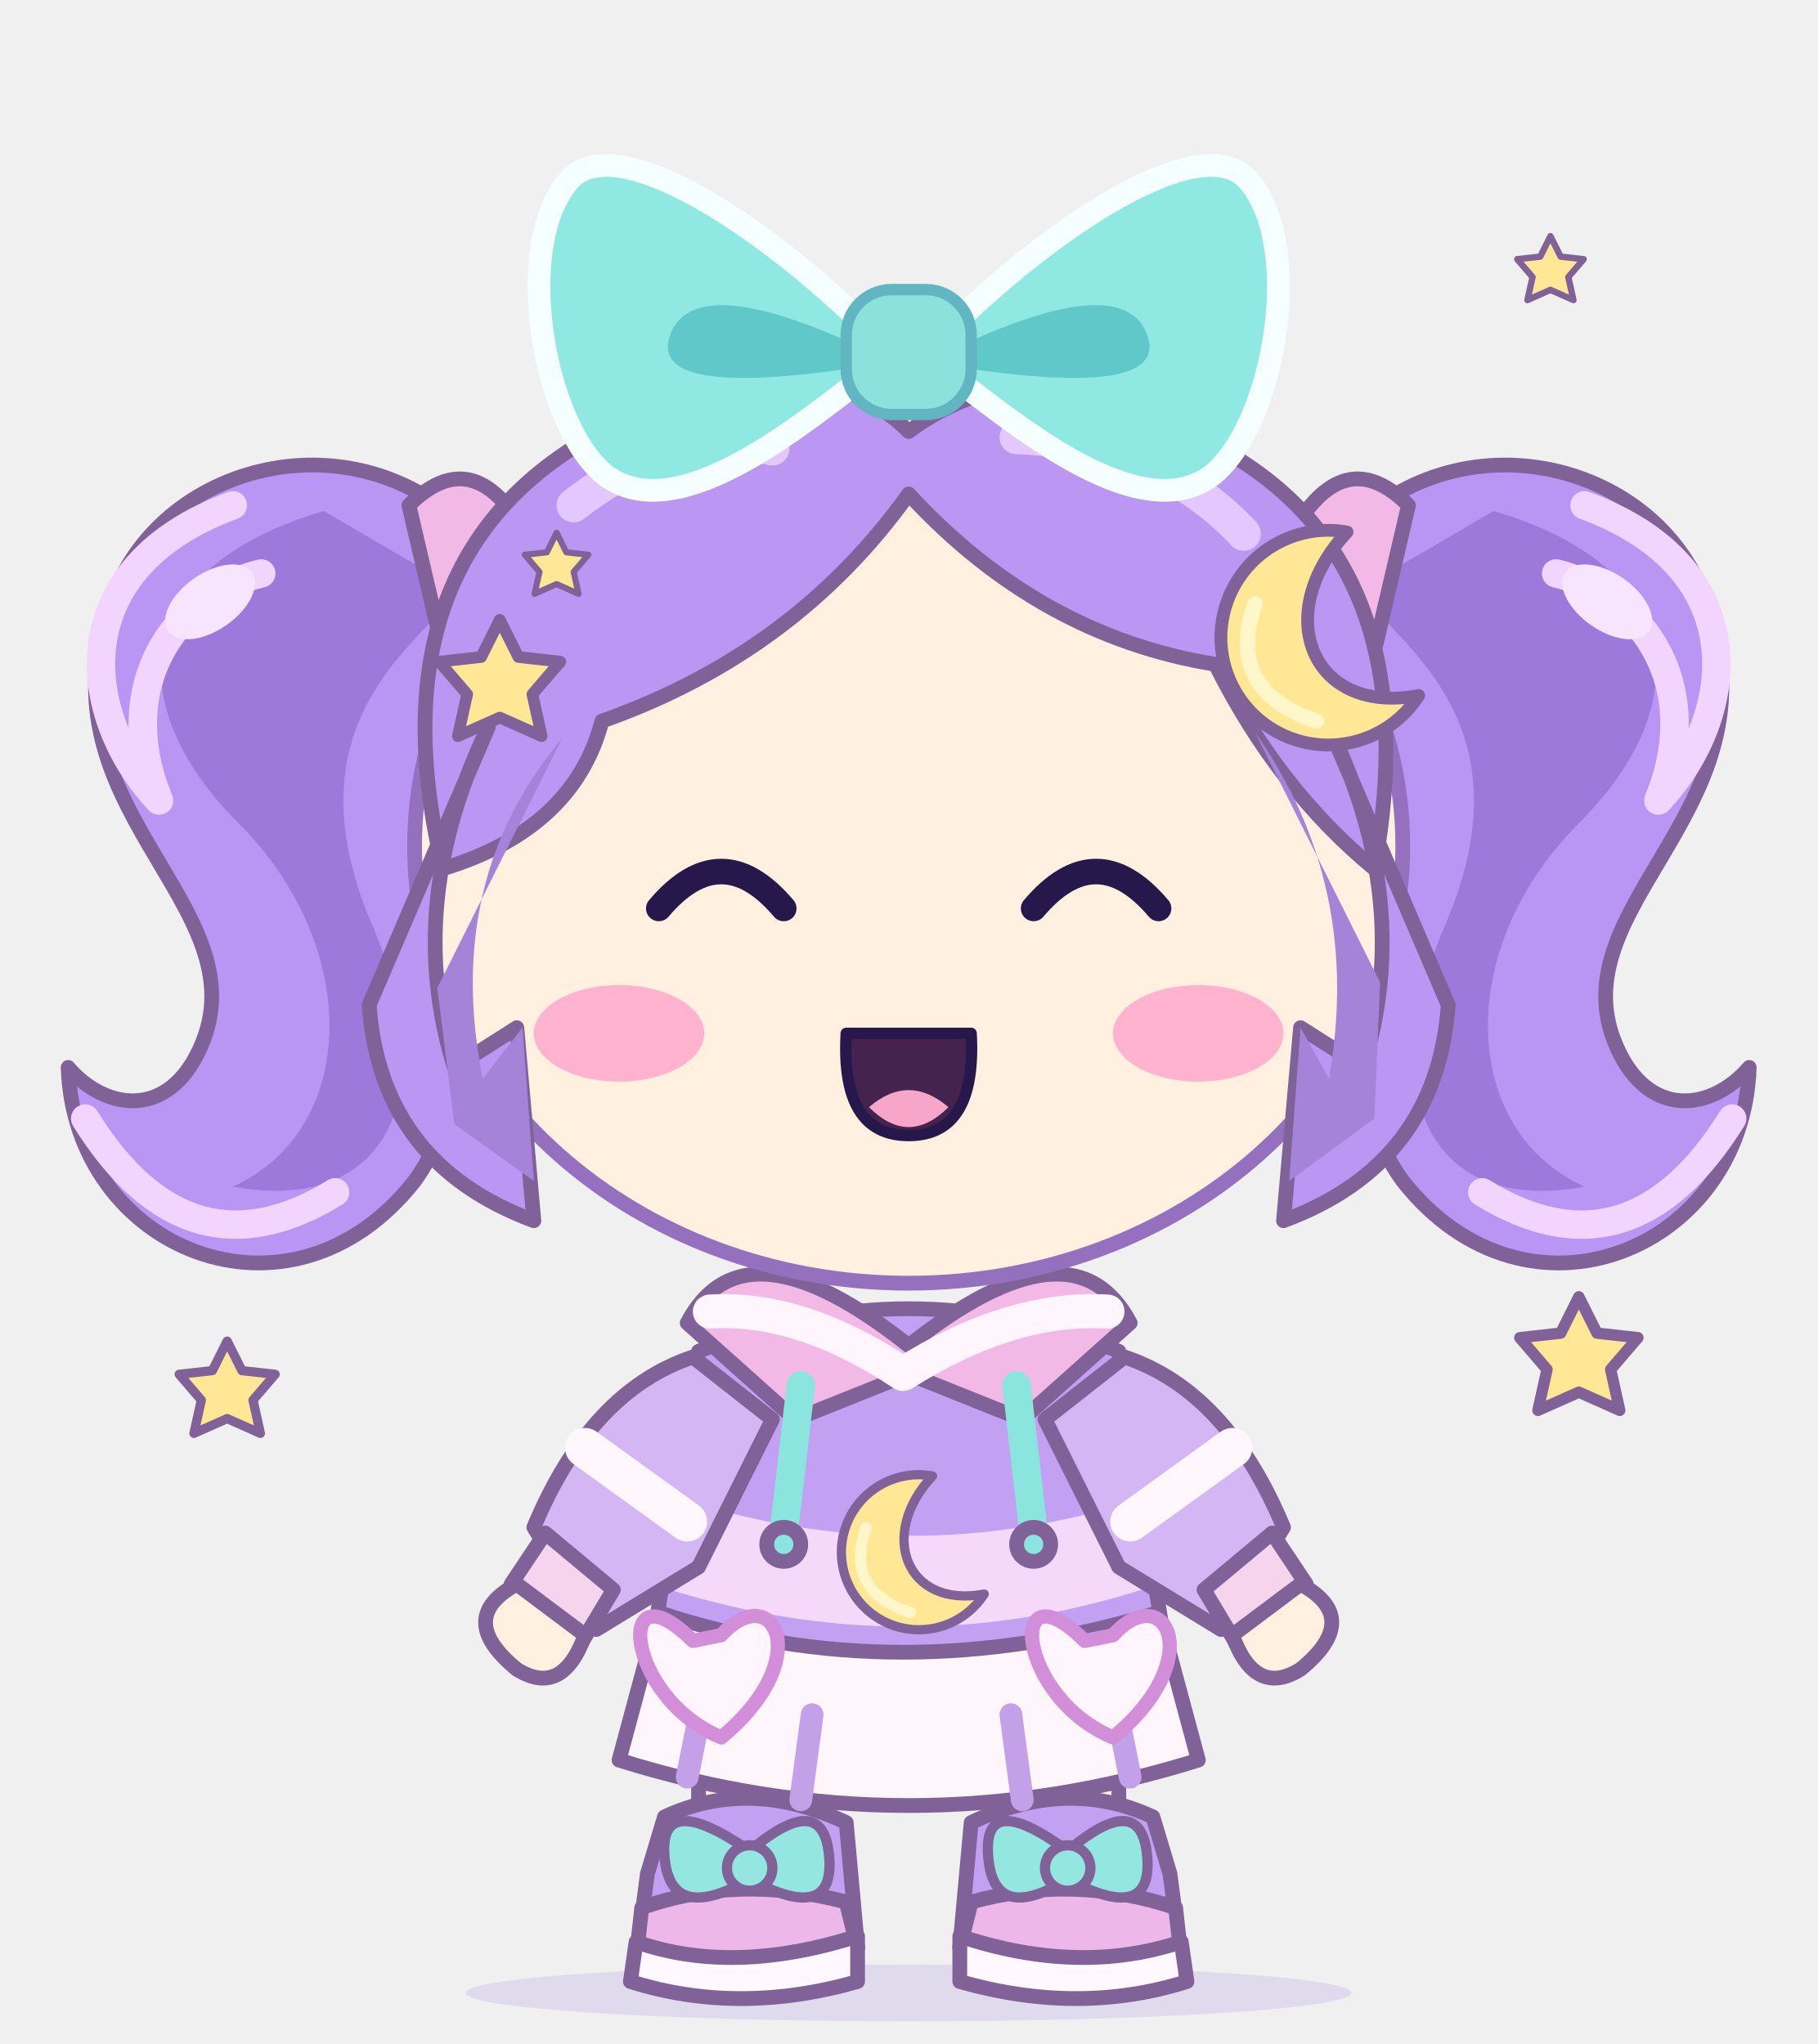
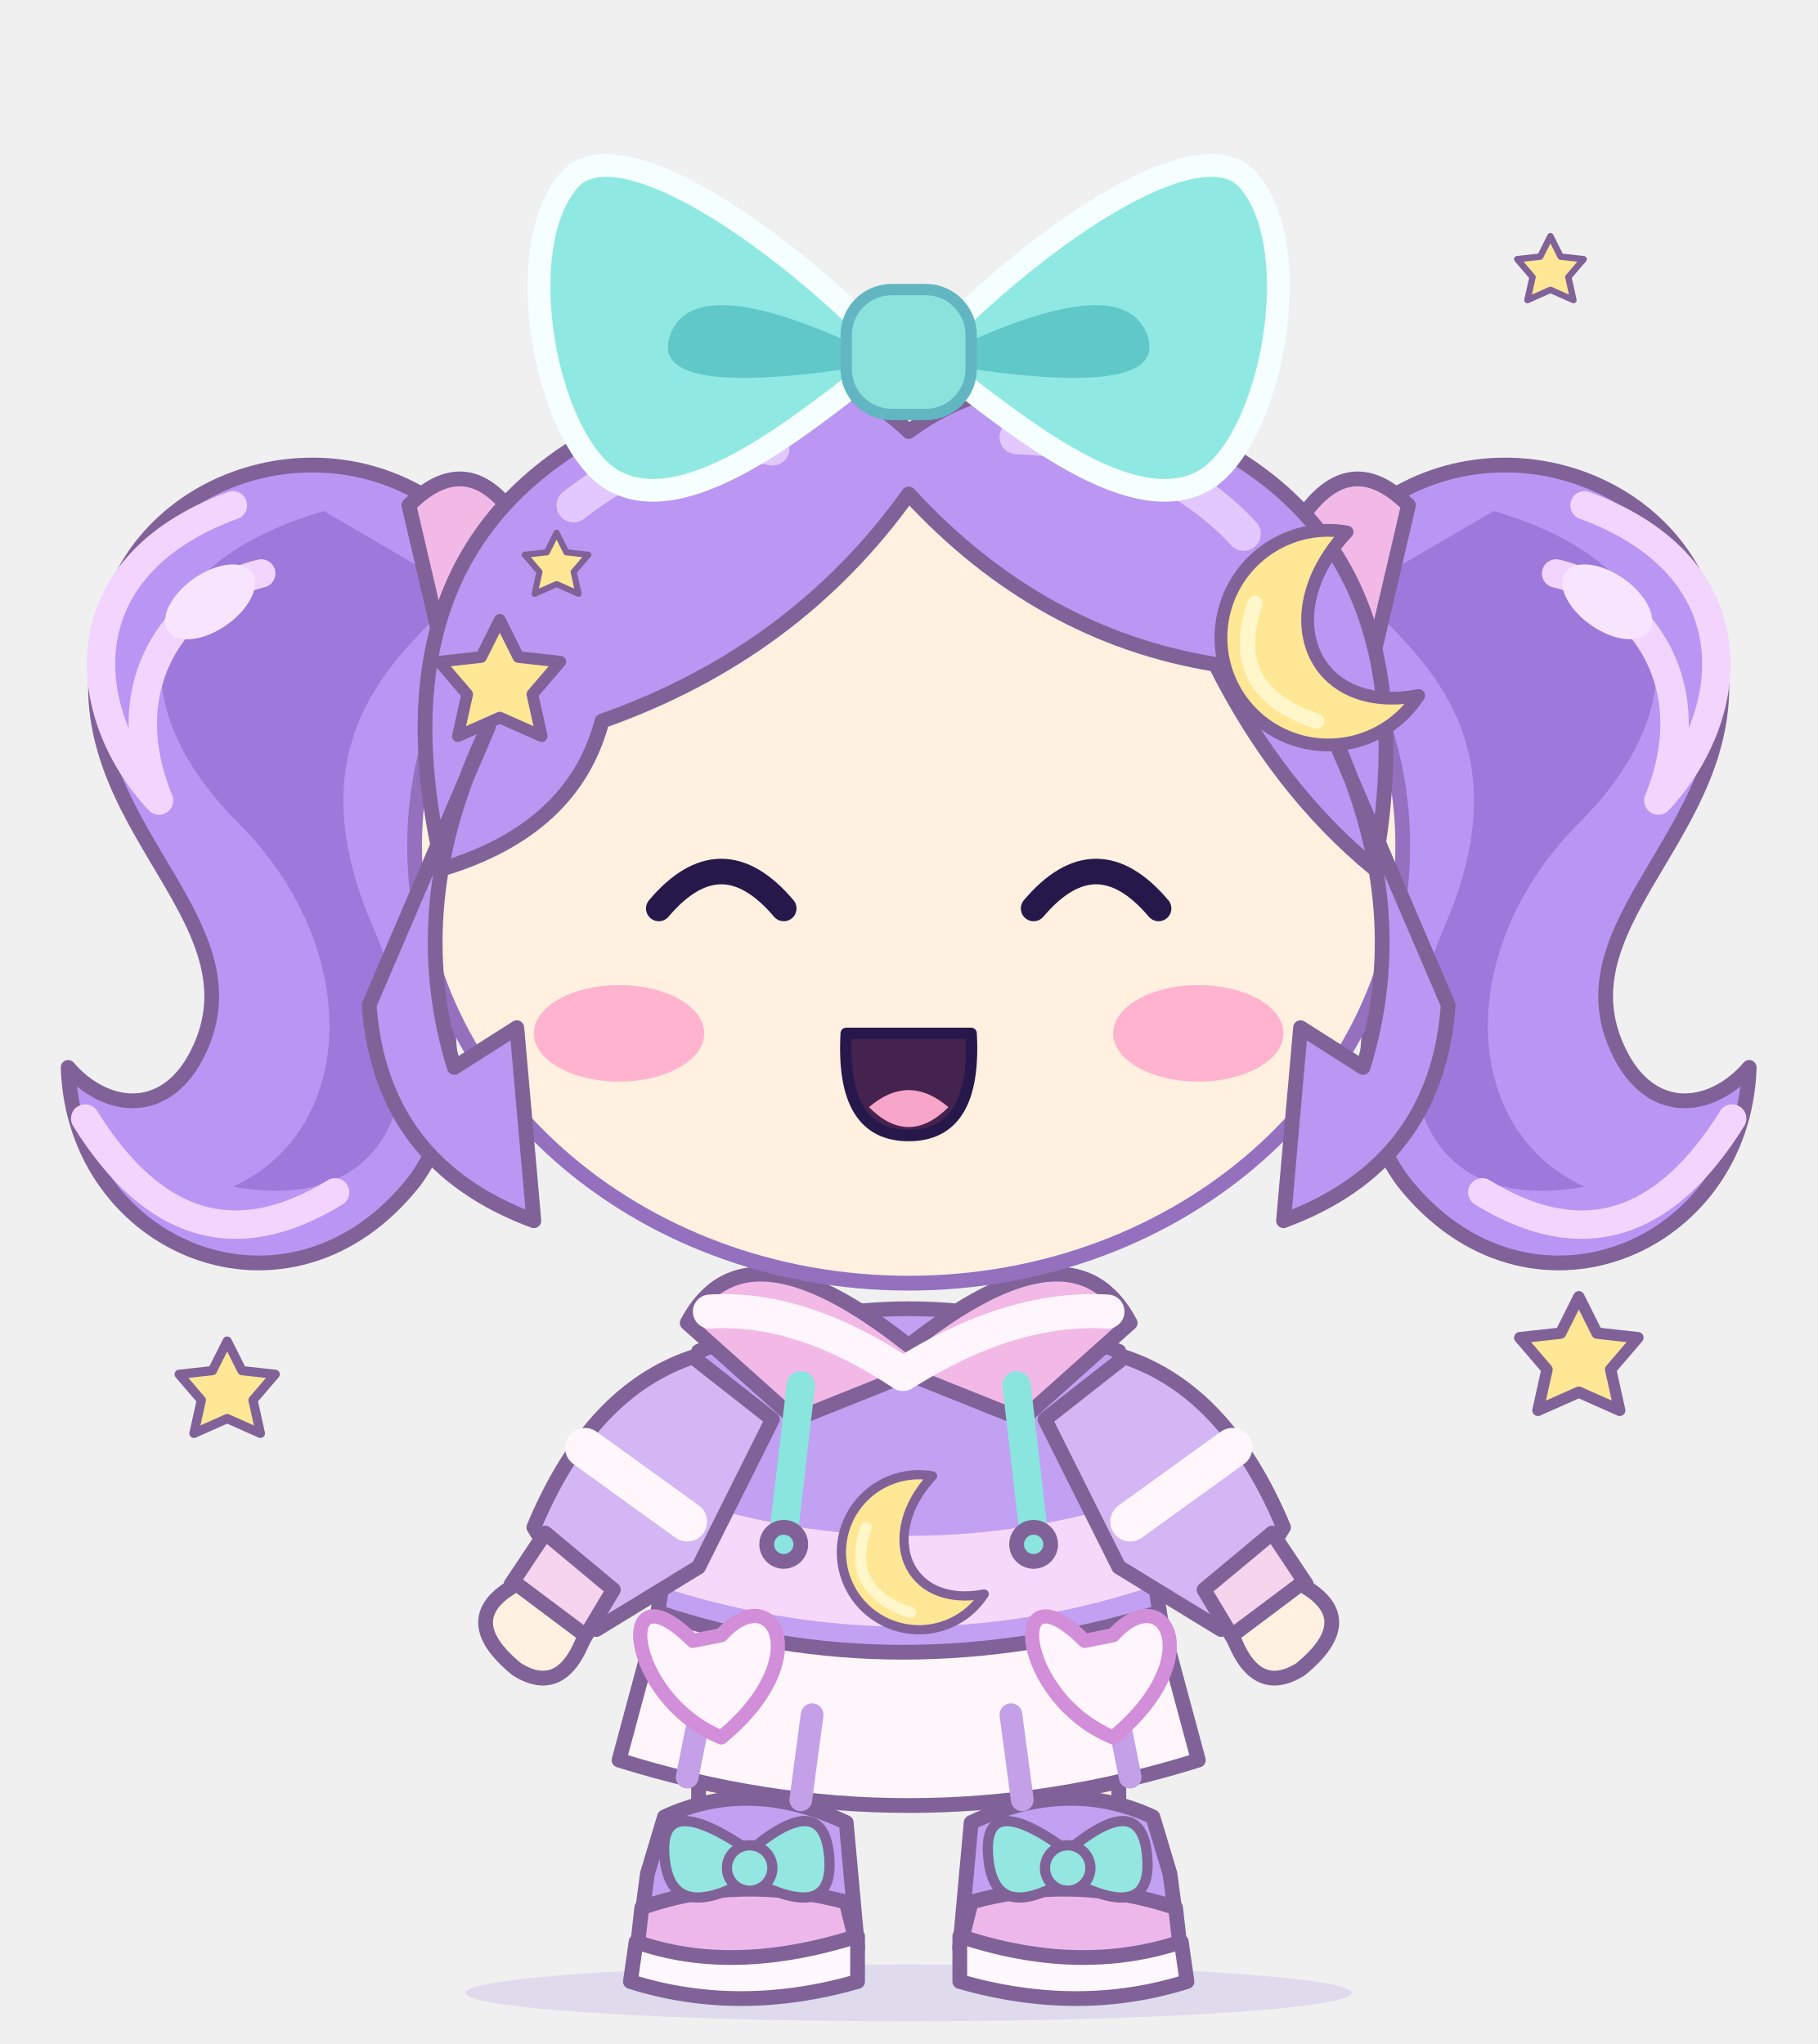
<svg xmlns="http://www.w3.org/2000/svg" class="luna2" viewBox="0 0 320 360" preserveAspectRatio="xMidYMid meet" role="img" aria-label="Luna — happy" data-character="luna" data-science-outfit="false" data-listening-disabled="false" data-state="happy" data-outfit="home" data-reduced-motion="true" data-audio="unavailable" data-compact="false">
  <ellipse class="l2-ground" cx="160" cy="351" rx="78" ry="5" fill="#a58cdd" opacity=".22" />
  <g class="l2-character" fill="none" stroke="#806299" stroke-width="2.6" stroke-linecap="round" stroke-linejoin="round">
    <g transform="translate(0 0)">
      <g transform="translate(83 108)">
        <g class="l2-pigtail" style="transform-origin:0 0">
          <g transform="translate(-83 -108)">
            <path d="M83 94C62 72 26 82 19 108 7 144 49 161 34 187 28 197 18 195 12 188 13 220 51 236 73 208 89 186 68 162 78 141 88 125 101 110 83 94Z" fill="#ba96f4" />
            <path d="M57 90C23 100 21 124 42 145 64 167 63 199 41 209 68 214 78 193 66 164 50 128 73 114 81 104Z" fill="#9d79dc" stroke="none" />
            <path d="M41 89C11 100 14 126 28 141 19 119 33 104 46 101M15 197Q33 226 59 210" fill="none" stroke="#f2d4ff" stroke-width="5" />
            <ellipse cx="37" cy="106" rx="9" ry="5" transform="rotate(-35 37 106)" fill="#f7e4ff" stroke="none" />
            <path d="M72 89Q83 78 92 93L94 112 79 119Z" fill="#f2b9e7" />
          </g>
        </g>
      </g>
    </g>
    <g transform="translate(320 0) scale(-1 1)">
      <g transform="translate(83 108)">
        <g class="l2-pigtail" style="transform-origin:0 0">
          <g transform="translate(-83 -108)">
            <path d="M83 94C62 72 26 82 19 108 7 144 49 161 34 187 28 197 18 195 12 188 13 220 51 236 73 208 89 186 68 162 78 141 88 125 101 110 83 94Z" fill="#ba96f4" />
            <path d="M57 90C23 100 21 124 42 145 64 167 63 199 41 209 68 214 78 193 66 164 50 128 73 114 81 104Z" fill="#9d79dc" stroke="none" />
            <path d="M41 89C11 100 14 126 28 141 19 119 33 104 46 101M15 197Q33 226 59 210" fill="none" stroke="#f2d4ff" stroke-width="5" />
            <ellipse cx="37" cy="106" rx="9" ry="5" transform="rotate(-35 37 106)" fill="#f7e4ff" stroke="none" />
            <path d="M72 89Q83 78 92 93L94 112 79 119Z" fill="#f2b9e7" />
          </g>
        </g>
      </g>
    </g>
    <g class="l2-body">
      <g class="l2-feet">
        <path d="M123 300V324H145V300M175 300V324H197V300" fill="#fff0df" />
        <path d="M117 320Q132 313 149 321L151 343Q136 351 112 345L114 330Z M171 321Q188 313 203 320L206 330 208 345Q184 351 169 343Z" fill="#c2a1f3" />
        <path d="M113 336Q130 330 149 335L151 343Q132 350 112 345ZM171 335Q189 330 207 336L208 345Q189 350 169 343Z" fill="#edb8e9" />
        <path d="M112 342Q129 348 151 341V349Q130 355 111 349ZM169 341Q190 348 208 342L209 349Q190 355 169 349Z" fill="#fff8ff" />
        <g fill="#94e6e0" stroke-width="1.8">
          <path d="M132 326Q116 315 117 327T132 331Q147 339 146 327T132 326ZM188 326Q173 315 174 327T188 331Q203 339 202 327T188 326Z" />
          <circle cx="132" cy="329" r="4" />
          <circle cx="188" cy="329" r="4" />
        </g>
        <g class="liam-laces" fill="none" stroke="#f6f7ff" stroke-width="2.5">
          <path d="m121 323 20 2m-21 3 21 2m38-5 20-2m-20 7 21-2" />
        </g>
      </g>
      <g class="l2-outfit-home">
        <path d="M123 238Q160 223 197 238L207 302Q160 318 113 302Z" fill="#c2a1f3" />
        <path d="M116 284Q158 298 204 284L211 310Q160 326 109 310Z" fill="#fff6fc" />
        <path d="M124 298 121 313M143 302 141 317M178 302 180 317M196 298 199 313" fill="none" stroke="#c4a0e8" stroke-width="4" />
        <path d="M120 264Q160 277 201 264V280Q160 293 118 280Z" fill="#f6d9fa" stroke="none" />
        <path d="M121 233Q131 214 160 237 189 214 199 233L180 250 160 242 140 250Z" fill="#f2b9e7" />
        <path d="M125 231Q141 230 159 242 178 230 195 231" fill="none" stroke="#fff5fc" stroke-width="6" />
        <path d="M141 244 138 270M179 244 182 270" fill="none" stroke="#89e5dd" stroke-width="5" />
        <circle cx="138" cy="272" r="3" fill="#89e5dd" />
        <circle cx="182" cy="272" r="3" fill="#89e5dd" />
        <path transform="translate(159 271) scale(0.65)" d="M8-17A21 21 0 1 0 22 15C1 19-7-1 8-17Z" fill="#ffe795" stroke="#806299" stroke-width="2.5" />
        <path transform="translate(159 271) scale(0.65)" d="M-10-3Q-16 14 2 20" fill="none" stroke="#fff7ca" stroke-width="3" />
        <g class="l2-detail" fill="#fff5fc" stroke="#d28ed8" stroke-width="2.5">
          <path d="M122 289C108 275 110 299 127 306 144 292 136 278 127 288Z" />
          <path d="M191 289C177 275 179 299 196 306 213 292 205 278 196 288Z" />
        </g>
      </g>
      <g class="l2-outfit-enterprise">
        <path d="M124 282H196L205 311Q160 323 115 311Z" fill="#8a73b6" />
        <path d="M126 235Q160 225 194 235L201 294Q180 304 160 293 140 304 119 294Z" fill="#9981c3" />
        <path d="M143 231 160 259 177 231Z" fill="#fff6fc" />
        <path d="M137 233 148 251 140 258 160 283 151 241M183 233 172 251 180 258 160 283 169 241" fill="#bfa0eb" />
        <path d="M151 240 160 247 169 240 168 255 160 250 152 255Z" fill="#8de3da" />
        <circle cx="160" cy="283" r="2.6" fill="#ffdfa3" stroke="none" />
        <path d="M126 281H140M180 281H194" stroke="#d9c2f5" stroke-width="3" />
        <g class="l2-detail">
          <path d="M179 250V268" stroke="#8de3da" stroke-width="3" />
          <rect x="172" y="263" width="17" height="22" rx="3" fill="#fff8ee" />
          <circle cx="180.5" cy="270" r="3" fill="#c3a3ef" stroke="none" />
          <path d="M176 278H185" stroke="#8de3da" />
        </g>
      </g>
      <g class="liam-clothes">
        <path d="M123 286H197L199 322H174L166 304H154L146 322H121Z" fill="#697cc0" />
        <path d="M127 303v14m66-14v14M160 293v9" stroke="#485d9d" />
        <path d="M123 238Q160 223 197 238L207 302Q160 318 113 302Z" fill="#7d91d6" />
        <path d="M121 233Q131 214 160 237 189 214 199 233L180 250 160 242 140 250Z" fill="#657bbd" />
        <path d="M125 231Q141 230 159 242 178 230 195 231" fill="none" stroke="#d6e3ff" stroke-width="5" />
        <path d="M142 244v23m36-23v23" stroke="#e5eaff" stroke-width="3" />
        <g transform="translate(160 276) rotate(-22)" stroke="#ffe9ae" stroke-width="2">
          <circle r="11" fill="#f5d786" />
          <ellipse rx="21" ry="6" fill="none" />
          <path d="M-20 0q16 10 40 0" fill="none" stroke="#fff2c5" />
        </g>
        <g class="liam-labcoat">
          <path d="M123 238 141 230 157 251 152 307 113 302Z M197 238 179 230 163 251 168 307 207 302Z" fill="#fff9ef" stroke="#6e80bd" />
          <path d="m141 230-6 17 11 7-12 10 18 16m27-50 6 17-11 7 12 10-18 16" fill="#e4e9ff" stroke="#7a8ac2" />
          <path d="m121 282 21 3-2 14-21-3Z m58 3 21-3 2 14-21 3Z" fill="#f6f5ff" stroke="#8d9dcf" stroke-width="1.8" />
          <path d="m124 255-2 15m6-17-1 16" stroke="#849dd5" stroke-width="3" />
          <path d="m185 252 3 13" stroke="#d5b267" stroke-width="2" />
          <path d="m179 266 17-3 3 17-18 3Z" fill="#dae8ff" stroke="#7a8ac2" stroke-width="1.7" />
          <circle cx="189" cy="270" r="2" fill="#8aa8da" stroke="none" />
          <path d="m185 276 8-1" stroke="#8aa8da" stroke-width="1.3" />
        </g>
      </g>
      <g transform="translate(0 0)">
        <g transform="translate(126 240)">
          <g class="l2-arm l2-arm-left" style="transform-origin:0 0">
            <g transform="translate(-126 -240)">
              <path d="M122 239Q104 245 94 269L105 287 123 276 136 250Z" class="l2-sleeve" fill="#d5b6f4" />
              <path d="M96 270 108 280 102 290 90 279Z" fill="#f6d4ee" />
              <path d="M91 279Q80 285 91 294 99 299 103 288Z" fill="#fff0df" />
              <path class="l2-detail" d="M103 255 121 268" stroke="#fff7fc" stroke-width="7" />
            </g>
          </g>
        </g>
      </g>
      <g transform="translate(320 0) scale(-1 1)">
        <g transform="translate(126 240)">
          <g class="l2-arm l2-arm-right" style="transform-origin:0 0">
            <g transform="translate(-126 -240)">
              <path d="M122 239Q104 245 94 269L105 287 123 276 136 250Z" class="l2-sleeve" fill="#d5b6f4" />
              <path d="M96 270 108 280 102 290 90 279Z" fill="#f6d4ee" />
              <path d="M91 279Q80 285 91 294 99 299 103 288Z" fill="#fff0df" />
              <path class="l2-detail" d="M103 255 121 268" stroke="#fff7fc" stroke-width="7" />
            </g>
          </g>
        </g>
      </g>
    </g>
    <g transform="translate(160 213)">
      <g class="l2-head-pose" style="transform-origin:0 0">
        <g transform="translate(-160 -213)">
+           <g class="liam-hair liam-hair-back" fill="#a9c4f2" stroke="#788fc3" stroke-width="2.3">
+             <path d="M78 92C81 77 91 64 107 59C117 47 140 45 154 49C170 42 191 45 204 53C222 55 238 71 243 88C255 100 256 116 252 127C260 139 256 151 250 158C253 170 247 180 239 184C242 192 233 199 224 198C227 187 218 179 214 166C205 149 116 145 102 170C99 183 91 191 91 200C80 199 71 190 74 181C63 176 61 164 65 155C60 143 64 130 68 123C65 111 70 99 78 92Z" />
+             <path d="M78 111C68 141 80 157 84 167C89 179 81 187 85 193C95 180 97 158 95 139C93 125 88 113 78 111Z M237 112C249 137 236 151 238 165C240 174 234 185 229 191C231 178 222 165 225 148C227 132 233 124 237 112Z" fill="#91a8df" stroke="none" />
+             <path d="M143 51C153 43 166 38 160 32C156 28 146 31 142 34C146 26 159 23 168 29C179 36 172 47 160 53C155 56 148 56 143 51Z" />
+             <path d="M148 30C154 27 163 28 166 32" fill="none" stroke="#e0eeff" stroke-width="2.5" />
+             <path d="M76 125C72 139 77 149 79 154M245 137C246 148 241 154 240 161" fill="none" stroke="#d9eaff" stroke-width="3" />
+           </g>
          <ellipse class="l2-face-base" cx="160" cy="149" rx="87" ry="77" fill="#fff0df" stroke="#9470bf" />
          <g class="l2-cheeks" fill="#ffb3cf" stroke="none">
            <ellipse cx="109" cy="182" rx="15" ry="8.5" />
            <ellipse cx="211" cy="182" rx="15" ry="8.5" />
          </g>
          <g class="l2-eye-gaze" fill="#27184b" stroke="none">
            <g class="l2-eyes-open">
              <ellipse cx="127" cy="157" rx="11" ry="17" />
              <ellipse cx="193" cy="157" rx="11" ry="17" />
              <ellipse cx="130" cy="151" rx="3.7" ry="4.5" fill="#fff" />
              <ellipse cx="196" cy="151" rx="3.7" ry="4.5" fill="#fff" />
            </g>
          </g>
          <g class="l2-eyes-shut" fill="none" stroke="#27184b" stroke-width="4.5">
            <path d="M116 160Q127 147 138 160M182 160Q193 147 204 160" />
          </g>
          <g class="l2-eyes-blink" fill="none" stroke="#27184b" stroke-width="3.5">
            <path d="M117 160Q127 165 137 160M183 160Q193 165 203 160" />
          </g>
          <g class="l2-brows" fill="none" stroke="#9470bf" stroke-width="3">
            <path d="M117 132 132 130M188 130 203 132" />
          </g>
          <g fill="none" stroke="#27184b" stroke-width="3.6">
            <path class="l2-mouth-smile" d="M150 184Q160 198 170 184" />
            <path class="l2-mouth-concern" d="M152 191Q160 186 168 191" />
          </g>
          <g class="l2-mouth-small">
            <ellipse cx="160" cy="188" rx="6" ry="7" fill="#44234f" stroke="#27184b" stroke-width="2" />
          </g>
          <g class="l2-mouth-wide">
            <path d="M149 182H171Q172 200 160 200 148 200 149 182Z" fill="#44234f" stroke="#27184b" stroke-width="2" />
            <path d="M153 195Q160 189 167 195Q160 202 153 195Z" fill="#f7a5c8" stroke="none" />
          </g>
          <g class="l2-front-hair" fill="#bb96f2">
            <path d="M78 153Q64 94 112 73 144 60 160 76 183 59 213 78 252 98 242 153 225 139 214 117 183 112 160 87 140 115 106 127 101 146 78 153Z" />
            <path d="M86 128Q71 159 80 188L91 181 94 215Q67 205 65 177Z M234 128Q249 159 240 188L229 181 226 215Q253 205 255 177Z" />
-             <path d="M99 130Q78 155 85 190L92 181 94 208 80 198 77 174Z M221 129Q240 156 234 190L229 181 227 208 242 197 243 173Z" fill="#a583d9" stroke="none" />
            <path d="M101 89Q119 75 136 79M179 77Q204 78 219 94" fill="none" stroke="#e3c8ff" stroke-width="6" />
          </g>
          <g class="l2-accessories">
            <path d="M154 59C135 40 108 22 100 32 90 44 96 76 107 84 120 93 142 74 154 65Z M166 59C185 40 212 22 220 32 230 44 224 76 213 84 200 93 178 74 166 65Z" fill="#8fe9e2" stroke="#f5ffff" stroke-width="4" />
            <path d="M149 60Q122 48 118 59T149 65M171 60Q198 48 202 59T171 65" fill="#61c8ca" stroke="none" />
            <rect x="149" y="51" width="22" height="22" rx="8" fill="#8be2dc" stroke="#62b6c1" stroke-width="2" />
            <path transform="translate(230 109) scale(0.9)" d="M8-17A21 21 0 1 0 22 15C1 19-7-1 8-17Z" fill="#ffe795" stroke="#806299" stroke-width="2.5" />
            <path transform="translate(230 109) scale(0.9)" d="M-10-3Q-16 14 2 20" fill="none" stroke="#fff7ca" stroke-width="3" />
            <g class="l2-detail">
              <path transform="translate(88 119) scale(0.82)" d="M0-12 4-4 13-3 7 4 9 13 0 9-9 13-7 4-13-3-4-4Z" fill="#ffe795" stroke="#806299" stroke-width="2.5" stroke-linejoin="round" />
              <path transform="translate(98 99) scale(0.43)" d="M0-12 4-4 13-3 7 4 9 13 0 9-9 13-7 4-13-3-4-4Z" fill="#ffe795" stroke="#806299" stroke-width="2.5" stroke-linejoin="round" />
            </g>
          </g>
-           <g class="liam-hair" fill="#9faef5" stroke="#727aca" stroke-width="2.3">
-             <path d="M146 47Q170 22 150 22 127 26 119 38 122 16 145 13 176 9 181 28 184 40 171 48Z" />
-             <path d="M89 75Q74 92 61 87L68 99Q59 110 42 106 46 123 62 127L51 137Q40 139 34 132 37 154 62 157L51 167 40 165Q47 184 69 182L59 191 48 191Q58 210 82 201L88 215 106 197 111 137 213 134 221 200Q236 217 252 204L243 196Q268 194 276 178 263 185 252 175 276 169 278 151 267 162 251 148 277 142 279 122 266 137 250 122 262 111 256 98 249 103Q239 84 232 75 213 52 175 52 125 44 89 75Z" />
-             <path d="M66 127Q82 119 86 99 77 133 62 143L76 148Q82 166 69 175 90 174 99 151L101 186 87 200 80 192 69 197 71 178 60 176 69 157 59 153 72 139Z M230 108Q226 138 243 150L234 159 247 175 235 182 243 198 224 190 219 145Z" fill="#7d8ee0" stroke="none" />
-             <path d="M87 140Q78 99 105 80 125 62 157 70 178 55 202 72 235 81 237 119L229 149Q213 148 201 128L204 144Q180 137 169 112L166 141Q147 134 138 109 133 135 113 143L118 128Q104 146 88 150Z" />
-             <path d="M156 76Q139 91 153 120L164 131 162 110 172 122Q162 94 169 76 M198 81Q216 105 222 127L229 136 225 111 217 90Z" fill="#bec7ff" stroke="none" />
-             <path d="M94 98Q90 119 81 128M122 82Q109 92 108 106M177 74Q188 70 198 78M57 146q8 5 15 3M244 159q13 9 21 1" fill="none" stroke="#e0e9ff" stroke-width="4" />
-             <path d="M133 28q17-16 31-6" fill="none" stroke="#e0e9ff" stroke-width="3" />
+           <g class="liam-hair" fill="#afcaf5" stroke="#788fc3" stroke-width="2.3">
+             <path d="M78 113C74 86 91 62 119 54C137 48 153 48 163 51C182 45 207 52 222 66C238 80 244 99 241 119C225 127 207 113 193 104C170 93 130 94 110 116C96 128 86 125 78 113Z" />
+             <path d="M98 91C83 100 81 118 73 127C68 133 66 134 65 132C62 143 68 153 77 154C85 155 90 147 92 138C94 127 103 118 107 106C109 98 105 92 98 91Z" fill="#a3bdee" />
+             <path d="M226 100C238 106 239 122 245 132C249 140 249 148 244 153C244 145 234 141 231 132C233 146 241 154 240 164C239 174 232 178 226 178C231 171 224 162 225 151C224 136 215 120 219 108C220 103 223 101 226 100Z" fill="#a3bdee" />
+             <path d="M83 141C75 150 78 162 73 168C68 172 68 174 74 178C80 182 86 178 87 173C86 182 90 186 94 187C96 177 91 170 94 160C98 150 91 143 83 141Z" fill="#a8c3f1" />
+             <path d="M79 132C75 140 75 144 78 146M84 156C82 161 85 167 82 170M237 118C237 125 241 129 242 133" fill="none" stroke="#dceaff" stroke-width="3" />
+             <path d="M116 70C99 78 91 94 90 108C89 120 84 129 80 132C91 134 103 124 107 116C116 104 124 89 129 78C127 72 122 69 116 70Z" />
+             <path d="M142 66C124 70 116 87 112 101C109 115 103 124 99 128C112 130 127 119 132 109C139 98 150 83 151 73C150 69 146 67 142 66Z" fill="#b7d1f8" />
+             <path d="M192 66C211 68 223 84 228 98C232 111 236 118 240 121C230 127 217 119 210 111C201 100 190 83 184 75C183 70 187 67 192 66Z" />
+             <path d="M171 63C190 63 199 80 203 94C206 109 211 119 217 125C204 126 192 117 187 107C179 95 169 84 167 73C166 68 167 64 171 63Z" fill="#a8c2f1" />
+             <path d="M151 64C137 76 136 91 141 106C144 118 154 130 161 133C168 131 174 119 175 108C177 91 168 80 169 70C165 63 158 61 151 64Z" fill="#b6d0f7" />
+             <path d="M148 80C142 99 151 118 160 126C157 110 159 96 161 84C160 77 152 75 148 80Z M187 80C192 93 194 109 206 118C202 105 202 90 194 82C191 79 188 78 187 80Z" fill="#93aade" stroke="none" opacity=".7" />
+             <path d="M119 82C114 87 111 96 109 102M153 76C149 83 149 90 151 96M180 75C186 79 189 85 190 90M216 87C220 94 222 100 223 104" fill="none" stroke="#dfedff" stroke-width="3.5" />
          </g>
          <g class="liam-goggles" stroke="#39375e" stroke-width="3.5">
            <path d="M82 104Q88 52 160 56 226 53 239 105" fill="none" stroke-width="9" />
            <path d="M145 65Q160 57 175 65" fill="none" stroke-width="7" />
            <g transform="rotate(-17 120 64)">
              <ellipse cx="120" cy="64" rx="30" ry="21" fill="#9692b5" />
              <ellipse cx="120" cy="62" rx="24" ry="15" fill="#c4d7ff" stroke="#f5eaff" stroke-width="2.5" />
              <path d="m107 68 18-19m-8 23 17-18" stroke="#fff9ef" stroke-width="4" />
            </g>
            <g transform="rotate(17 200 64)">
              <ellipse cx="200" cy="64" rx="30" ry="21" fill="#9692b5" />
              <ellipse cx="200" cy="62" rx="24" ry="15" fill="#c4d7ff" stroke="#f5eaff" stroke-width="2.5" />
              <path d="m186 66 17-18m-7 23 15-17" stroke="#fff9ef" stroke-width="4" />
            </g>
          </g>
          <g class="liam-moon">
            <path transform="translate(226 106) scale(0.88)" d="M8-17A21 21 0 1 0 22 15C1 19-7-1 8-17Z" fill="#ffe795" stroke="#806299" stroke-width="2.5" />
            <path transform="translate(226 106) scale(0.88)" d="M-10-3Q-16 14 2 20" fill="none" stroke="#fff7ca" stroke-width="3" />
          </g>
          <g class="liam-glasses" fill="none" stroke="#35365d" stroke-width="3.2">
            <circle cx="126" cy="162" r="25" />
            <circle cx="194" cy="162" r="25" />
            <path d="M151 160q9-7 18 0m-68-4-13-5m131 5 13-5" />
            <path d="M110 146q7-5 13-4M178 146q7-5 13-4" stroke="#fff" stroke-width="2" />
          </g>
          <g class="l2-sleep-mask">
            <path d="M88 153 104 159M216 159 232 153" fill="none" stroke="#9b79cb" stroke-width="7" />
            <path d="M104 146Q124 136 147 146 160 152 173 146 196 136 216 146L216 174Q198 193 177 178 160 168 143 178 122 193 104 174Z" fill="#b792ee" stroke="#f0d9ff" stroke-width="3" />
            <path d="M117 163Q127 174 138 163M182 163Q193 174 203 163" fill="none" stroke="#fff0ff" stroke-width="3" />
            <path transform="translate(160 153) scale(0.34)" d="M8-17A21 21 0 1 0 22 15C1 19-7-1 8-17Z" fill="#ffe795" stroke="#806299" stroke-width="2.5" />
            <path transform="translate(160 153) scale(0.34)" d="M-10-3Q-16 14 2 20" fill="none" stroke="#fff7ca" stroke-width="3" />
          </g>
          <g class="l2-mouth-snore" fill="#44234f" stroke="#27184b" stroke-width="2">
            <path class="l2-snore-closed" d="M155 193Q160 198 165 193" fill="none" stroke-width="3.4" stroke-linecap="round" />
            <ellipse class="l2-snore-open" cx="160" cy="194" rx="6" ry="8" />
            <path class="l2-snore-tongue" d="M156 198Q160 194 164 198Q160 203 156 198Z" fill="#f7a5c8" stroke="none" />
          </g>
        </g>
      </g>
    </g>
    <g class="l2-hand-think">
      <path d="M116 247Q112 236 127 225L143 230Q141 247 126 255Z" class="l2-sleeve" fill="#d5b6f4" />
      <path d="M127 226 131 219 145 225 142 232Z" fill="#f6d4ee" />
      <path d="M132 221Q126 210 133 208L138 214Q134 201 141 203L146 215Q153 209 154 216L145 228Z" fill="#fff0df" />
    </g>
    <g class="l2-laptop">
      <path d="M106 312H219L232 331H101Z" fill="#bba0e3" />
      <path d="M139 281H229L219 328H130Z" fill="#9d80cb" stroke="#e7d2ff" stroke-width="3" />
      <path transform="translate(180 303) scale(0.46)" d="M8-17A21 21 0 1 0 22 15C1 19-7-1 8-17Z" fill="#ffe795" stroke="#806299" stroke-width="2.5" />
      <path transform="translate(180 303) scale(0.46)" d="M-10-3Q-16 14 2 20" fill="none" stroke="#fff7ca" stroke-width="3" />
      <path d="M102 333H230" stroke="#806299" stroke-width="4" />
    </g>
  </g>
  <g class="l2-effects" stroke="none">
    <g class="l2-thinking-dots" fill="#f8e9ff">
      <circle cx="146" cy="14" r="3" />
      <circle cx="160" cy="14" r="3" />
      <circle cx="174" cy="14" r="3" />
    </g>
    <g class="l2-listening-lines" fill="none" stroke="#93ede5" stroke-width="4">
      <path d="m271 43 4-18m11 26 13-15m-5 29 20-6" />
    </g>
    <g class="l2-sparkles">
      <path transform="translate(40 244) scale(0.65)" d="M0-12 4-4 13-3 7 4 9 13 0 9-9 13-7 4-13-3-4-4Z" fill="#ffe795" stroke="#806299" stroke-width="2.5" stroke-linejoin="round" />
      <path transform="translate(278 238) scale(0.8)" d="M0-12 4-4 13-3 7 4 9 13 0 9-9 13-7 4-13-3-4-4Z" fill="#ffe795" stroke="#806299" stroke-width="2.5" stroke-linejoin="round" />
      <path transform="translate(273 47) scale(0.45)" d="M0-12 4-4 13-3 7 4 9 13 0 9-9 13-7 4-13-3-4-4Z" fill="#ffe795" stroke="#806299" stroke-width="2.5" stroke-linejoin="round" />
    </g>
    <g class="l2-oops" fill="#ffe795">
      <path d="M270 77 274 91 278 77Z" />
      <circle cx="274" cy="98" r="2.5" />
    </g>
    <g class="l2-zzz" fill="#e8d0ff" font-family="system-ui,sans-serif" font-weight="700">
      <text x="260" y="145" font-size="14">z</text>
      <text x="277" y="127" font-size="20">z</text>
      <text x="292" y="104" font-size="25">Z</text>
    </g>
  </g>
  <style>/* Every animated group has one transform owner. Face/head never scale. */
.luna2 { display:block; width:100%; height:auto; aspect-ratio:8/9; overflow:hidden; }
.luna2 * { transform-box:view-box; }
.luna2 .l2-outfit-enterprise,
.luna2 .l2-eyes-shut,.luna2 .l2-eyes-blink,.luna2 .l2-mouth-small,.luna2 .l2-mouth-wide,
.luna2 .l2-mouth-concern,.luna2 .l2-mouth-snore,.luna2 .l2-sleep-mask,.luna2 .l2-laptop,.luna2 .l2-effects &gt; g,
.luna2 .l2-hand-think,.luna2 .l2-listening-glow,.luna2 .l2-brows { opacity:0; }
.luna2[data-outfit="enterprise"] .l2-outfit-home { display:none; }
.luna2[data-outfit="enterprise"] .l2-outfit-enterprise { opacity:1; }
.luna2[data-outfit="enterprise"] .l2-sleeve { fill:#9981c3; }
.luna2[data-compact="true"] .l2-detail { display:none; }
.luna2[data-state="listening"] .l2-listening-lines { opacity:.85; }
.luna2[data-state="thinking"] .l2-thinking-dots { opacity:1; }
.luna2[data-state="thinking"] .l2-eye-gaze { transform:translate(3px,-4px); }
.luna2[data-state="thinking"] .l2-head-pose { transform:rotate(-4deg); }
.luna2[data-state="thinking"] .l2-arm-left { opacity:0; }
.luna2[data-state="thinking"] .l2-hand-think { opacity:1; }
.luna2[data-state="working"] .l2-laptop { opacity:1; }
.luna2[data-state="working"] .l2-eye-gaze { transform:translate(0,4px); }
.luna2[data-state="working"] .l2-arm { transform:rotate(-25deg); }
.luna2[data-state="happy"] .l2-eyes-open,
.luna2[data-state="sleeping"] .l2-eyes-open { opacity:0; }
.luna2[data-state="happy"] .l2-eyes-shut,
.luna2[data-state="happy"] .l2-sparkles { opacity:1; }
.luna2[data-state="happy"] .l2-mouth-smile,
.luna2[data-state="error"] .l2-mouth-smile { opacity:0; }
.luna2[data-state="happy"] .l2-mouth-wide { opacity:1; }
.luna2[data-state="error"] .l2-mouth-small,
.luna2[data-state="error"] .l2-oops,.luna2[data-state="error"] .l2-brows { opacity:1; }
.luna2[data-state="sleeping"] .l2-mouth-smile { opacity:0; }
.luna2[data-state="sleeping"] .l2-sleep-mask,
.luna2[data-state="sleeping"] .l2-zzz { opacity:1; }
.luna2[data-state="sleeping"] .l2-mouth-snore { opacity:1; }
.luna2[data-state="sleeping"] .l2-snore-open,
.luna2[data-state="sleeping"] .l2-snore-tongue { opacity:0; animation:l2-snore-open 3.6s steps(1,end) infinite; }
.luna2[data-state="sleeping"] .l2-snore-closed { opacity:1; animation:l2-snore-closed 3.6s steps(1,end) infinite; }
.luna2[data-state="talking"] .l2-mouth-smile { opacity:0; }
.luna2[data-state="talking"] .l2-mouth-small { opacity:1; }

/* Static proportions were raster-checked before motion was introduced. */
.luna2 .l2-character { animation:l2-breathe 5.6s ease-in-out infinite; }
.luna2 .l2-pigtail { animation:l2-hair 6.7s ease-in-out infinite; }
.luna2 .l2-head-pose,.luna2 .l2-eye-gaze,.luna2 .l2-arm { transition:transform 360ms ease; }
.luna2:not([data-state="sleeping"]):not([data-state="happy"]) .l2-eyes-open { animation:l2-blink-open 17s steps(1,end) infinite; }
.luna2:not([data-state="sleeping"]):not([data-state="happy"]) .l2-eyes-blink { animation:l2-blink-shut 17s steps(1,end) infinite; }
.luna2[data-state="listening"] .l2-pigtail { animation:l2-perk 3.8s ease-in-out infinite; }
.luna2[data-state="thinking"] .l2-thinking-dots circle { animation:l2-dot 1.8s ease-in-out infinite; }
.luna2[data-state="thinking"] .l2-thinking-dots circle:nth-child(2) { animation-delay:.25s; }
.luna2[data-state="thinking"] .l2-thinking-dots circle:nth-child(3) { animation-delay:.5s; }
.luna2[data-state="working"] .l2-arm { animation:l2-type .85s ease-in-out infinite; }
.luna2[data-state="working"] .l2-arm-right { animation-delay:.42s; }
.luna2[data-state="working"] .l2-eye-gaze { animation:l2-glance 7s ease-in-out infinite; }
.luna2[data-state="talking"][data-audio="unavailable"] .l2-mouth-small { animation:l2-mouth-a .64s steps(1,end) infinite; }
.luna2[data-state="talking"][data-audio="unavailable"] .l2-mouth-wide { animation:l2-mouth-b .64s steps(1,end) infinite; }
.luna2[data-state="talking"][data-audio="closed"] .l2-mouth-small { opacity:0; }
.luna2[data-state="talking"][data-audio="closed"] .l2-mouth-smile { opacity:1; }
.luna2[data-state="talking"][data-audio="wide"] .l2-mouth-small { opacity:0; }
.luna2[data-state="talking"][data-audio="wide"] .l2-mouth-wide { opacity:1; }
.luna2[data-state="happy"] .l2-character { animation:l2-celebrate .85s ease-out 1; }
.luna2[data-state="happy"] .l2-sparkles { animation:l2-sparkle 1.4s ease-out 1; }
.luna2[data-state="error"] .l2-mouth-small { animation:l2-surprise 1.1s steps(1,end) forwards; }
.luna2[data-state="error"] .l2-mouth-concern { animation:l2-concern 1.1s steps(1,end) forwards; }
.luna2[data-state="sleeping"] .l2-character { animation-duration:6.8s; }
.luna2[data-state="sleeping"] .l2-head-pose { animation:l2-sleep-bob 4.8s ease-in-out infinite; }
.luna2[data-state="sleeping"] .l2-zzz { animation:l2-drift 5s ease-in-out infinite; }
@keyframes l2-breathe { 0%,100% { transform:translateY(0); } 50% { transform:translateY(-2px); } }
@keyframes l2-hair { 0%,100% { transform:rotate(0); } 50% { transform:rotate(1deg); } }
@keyframes l2-perk { 0%,100% { transform:rotate(3deg); } 50% { transform:rotate(4deg); } }
/* Unequal blink intervals (3.4, 5.3, 2.5, 5.8 seconds), no eye/face scaling. */
@keyframes l2-blink-open { 0%,21%,52%,67%,100% { opacity:1; } 20%,51%,66% { opacity:0; } }
@keyframes l2-blink-shut { 0%,21%,52%,67%,100% { opacity:0; } 20%,51%,66% { opacity:1; } }
@keyframes l2-dot { 0%,100% { opacity:.35; } 50% { opacity:1; } }
@keyframes l2-type { 0%,100% { transform:rotate(-25deg) translateY(0); } 50% { transform:rotate(-25deg) translateY(5px); } }
@keyframes l2-sleep-bob { 0%,100% { transform:translateY(0) rotate(0); } 50% { transform:translateY(1.5px) rotate(.6deg); } }
@keyframes l2-snore-open { 0%,28%,64%,100% { opacity:0; } 34%,58% { opacity:1; } }
@keyframes l2-snore-closed { 0%,28%,64%,100% { opacity:1; } 34%,58% { opacity:0; } }
@keyframes l2-glance { 0%,65%,100% { transform:translateY(4px); } 75%,90% { transform:translateY(0); } }
@keyframes l2-mouth-a { 0%,55%,100% { opacity:1; } 25%,75% { opacity:0; } }
@keyframes l2-mouth-b { 0%,55%,100% { opacity:0; } 25%,75% { opacity:1; } }
@keyframes l2-celebrate { 0%,65%,100% { transform:translateY(0); } 30% { transform:translateY(-7px); } 80% { transform:translateY(-2px); } }
@keyframes l2-sparkle { 0% { opacity:0; } 30%,70%,100% { opacity:1; } }
@keyframes l2-surprise { 0% { opacity:1; } 100% { opacity:0; } }
@keyframes l2-concern { 0% { opacity:0; } 100% { opacity:1; } }
@keyframes l2-drift { 0%,100% { opacity:.35; transform:translateY(0); } 50% { opacity:.9; transform:translateY(-7px); } }
.luna2[data-paused="true"] * { animation-play-state:paused !important; }
.luna2[data-reduced-motion="true"] * { animation:none !important; transition:none !important; }
@media (prefers-reduced-motion:reduce) { .luna2 * { animation:none !important; transition:none !important; } }
/* Liam shares the face, pose groups, and controller. Wardrobe never remounts SVG. */
.luna2 .liam-hair,.luna2 .liam-clothes,.luna2 .liam-goggles,.luna2 .liam-labcoat,.luna2 .liam-glasses,.luna2 .liam-moon,.luna2 .liam-laces { display:none; }
.luna2[data-character="liam"] .l2-pigtail,.luna2[data-character="liam"] .l2-front-hair,.luna2[data-character="liam"] .l2-accessories,.luna2[data-character="liam"] .l2-outfit-home,.luna2[data-character="liam"] .l2-outfit-enterprise { display:none; }
.luna2[data-character="liam"] .liam-hair,.luna2[data-character="liam"] .liam-clothes,.luna2[data-character="liam"] .liam-glasses,.luna2[data-character="liam"] .liam-moon { display:inline; }
.luna2[data-character="liam"] .l2-sleeve { fill:#8fa2e1; }
.luna2[data-character="liam"][data-science-outfit="true"] .liam-labcoat,.luna2[data-character="liam"][data-science-outfit="true"] .liam-goggles { display:inline; }
.luna2[data-character="liam"][data-science-outfit="true"] .l2-sleeve { fill:#fffdf5; }
.luna2[data-character="liam"][data-science-outfit="true"] .liam-goggles { animation:liam-adjust .7s ease-out 1; transform-origin:160px 80px; }
.luna2[data-listening-disabled="true"] .l2-sleep-mask { opacity:1; }
@keyframes liam-adjust { 50% { transform:translateY(-3px) rotate(-2deg); } }
@media(prefers-reduced-motion:reduce) { .luna2 .liam-goggles { animation:none!important; } }
.luna2[data-reduced-motion="true"] .liam-goggles,.luna2[data-paused="true"] .liam-goggles { animation:none; }
.luna2[data-character="liam"] .l2-feet &gt; path:nth-child(2) { fill:#8eafd8; }
.luna2[data-character="liam"] .l2-feet &gt; path:nth-child(3) { fill:#b9d7e9; }
.luna2[data-character="liam"] .l2-feet &gt; g { display:none; }
.luna2[data-character="liam"] .liam-laces { display:inline; }
.luna2[data-character="liam"] .l2-arm path[fill="#f6d4ee"],.luna2[data-character="liam"] .l2-hand-think path[fill="#f6d4ee"] { fill:#dce6ff; }
.luna2[data-character="liam"] .l2-feet &gt; path:nth-child(2) { fill:#7287c8; }
.luna2[data-character="liam"] .l2-feet &gt; path:nth-child(3) { fill:#d9e4ff; }
.luna2[data-character="liam"][data-state="sleeping"] .liam-glasses,
.luna2[data-character="liam"][data-listening-disabled="true"] .liam-glasses { display:none; }
.luna2[data-state="listening"] .l2-listening-lines { stroke:#ffe9ac; }
.luna2[data-state="listening"] .l2-brows { opacity:1; }
.luna2[data-state="listening"] .l2-mouth-smile { opacity:0; }
.luna2[data-state="listening"] .l2-mouth-concern { opacity:1; }
.luna2[data-character="liam"][data-state="listening"] .l2-mouth-concern { opacity:0; }
.luna2[data-character="liam"][data-state="listening"] .l2-mouth-small { opacity:1; }
</style>
</svg>
